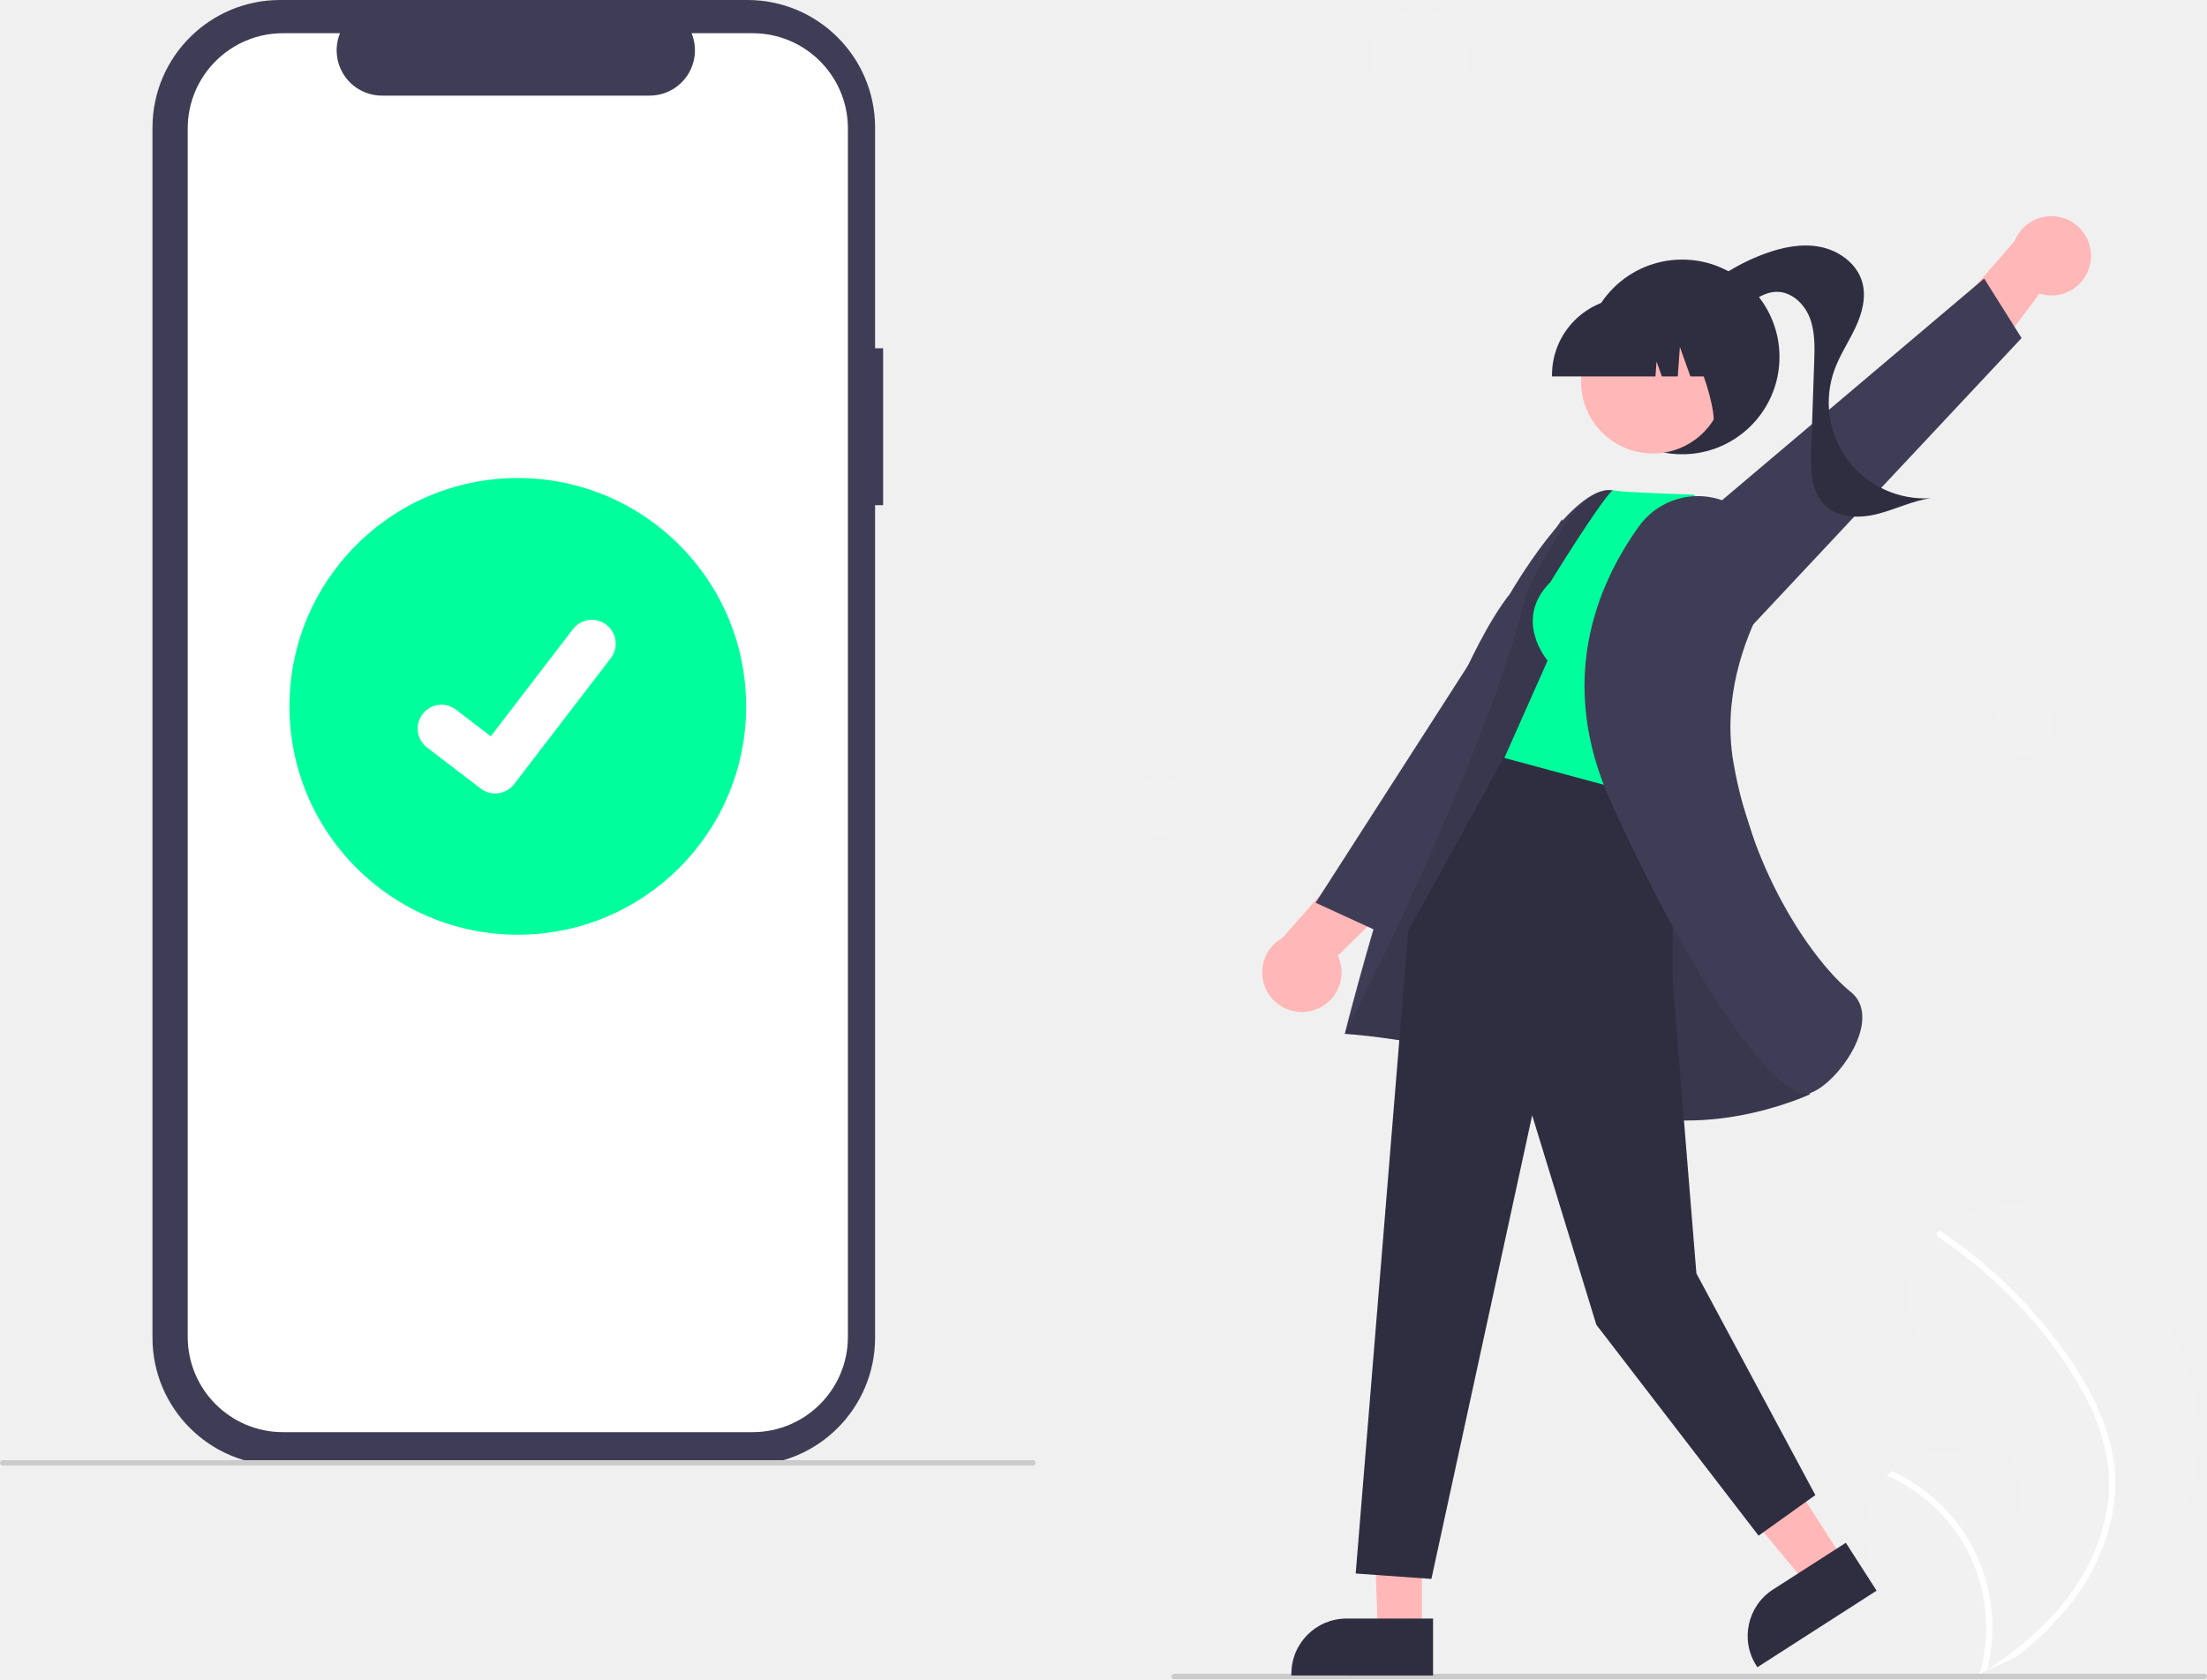
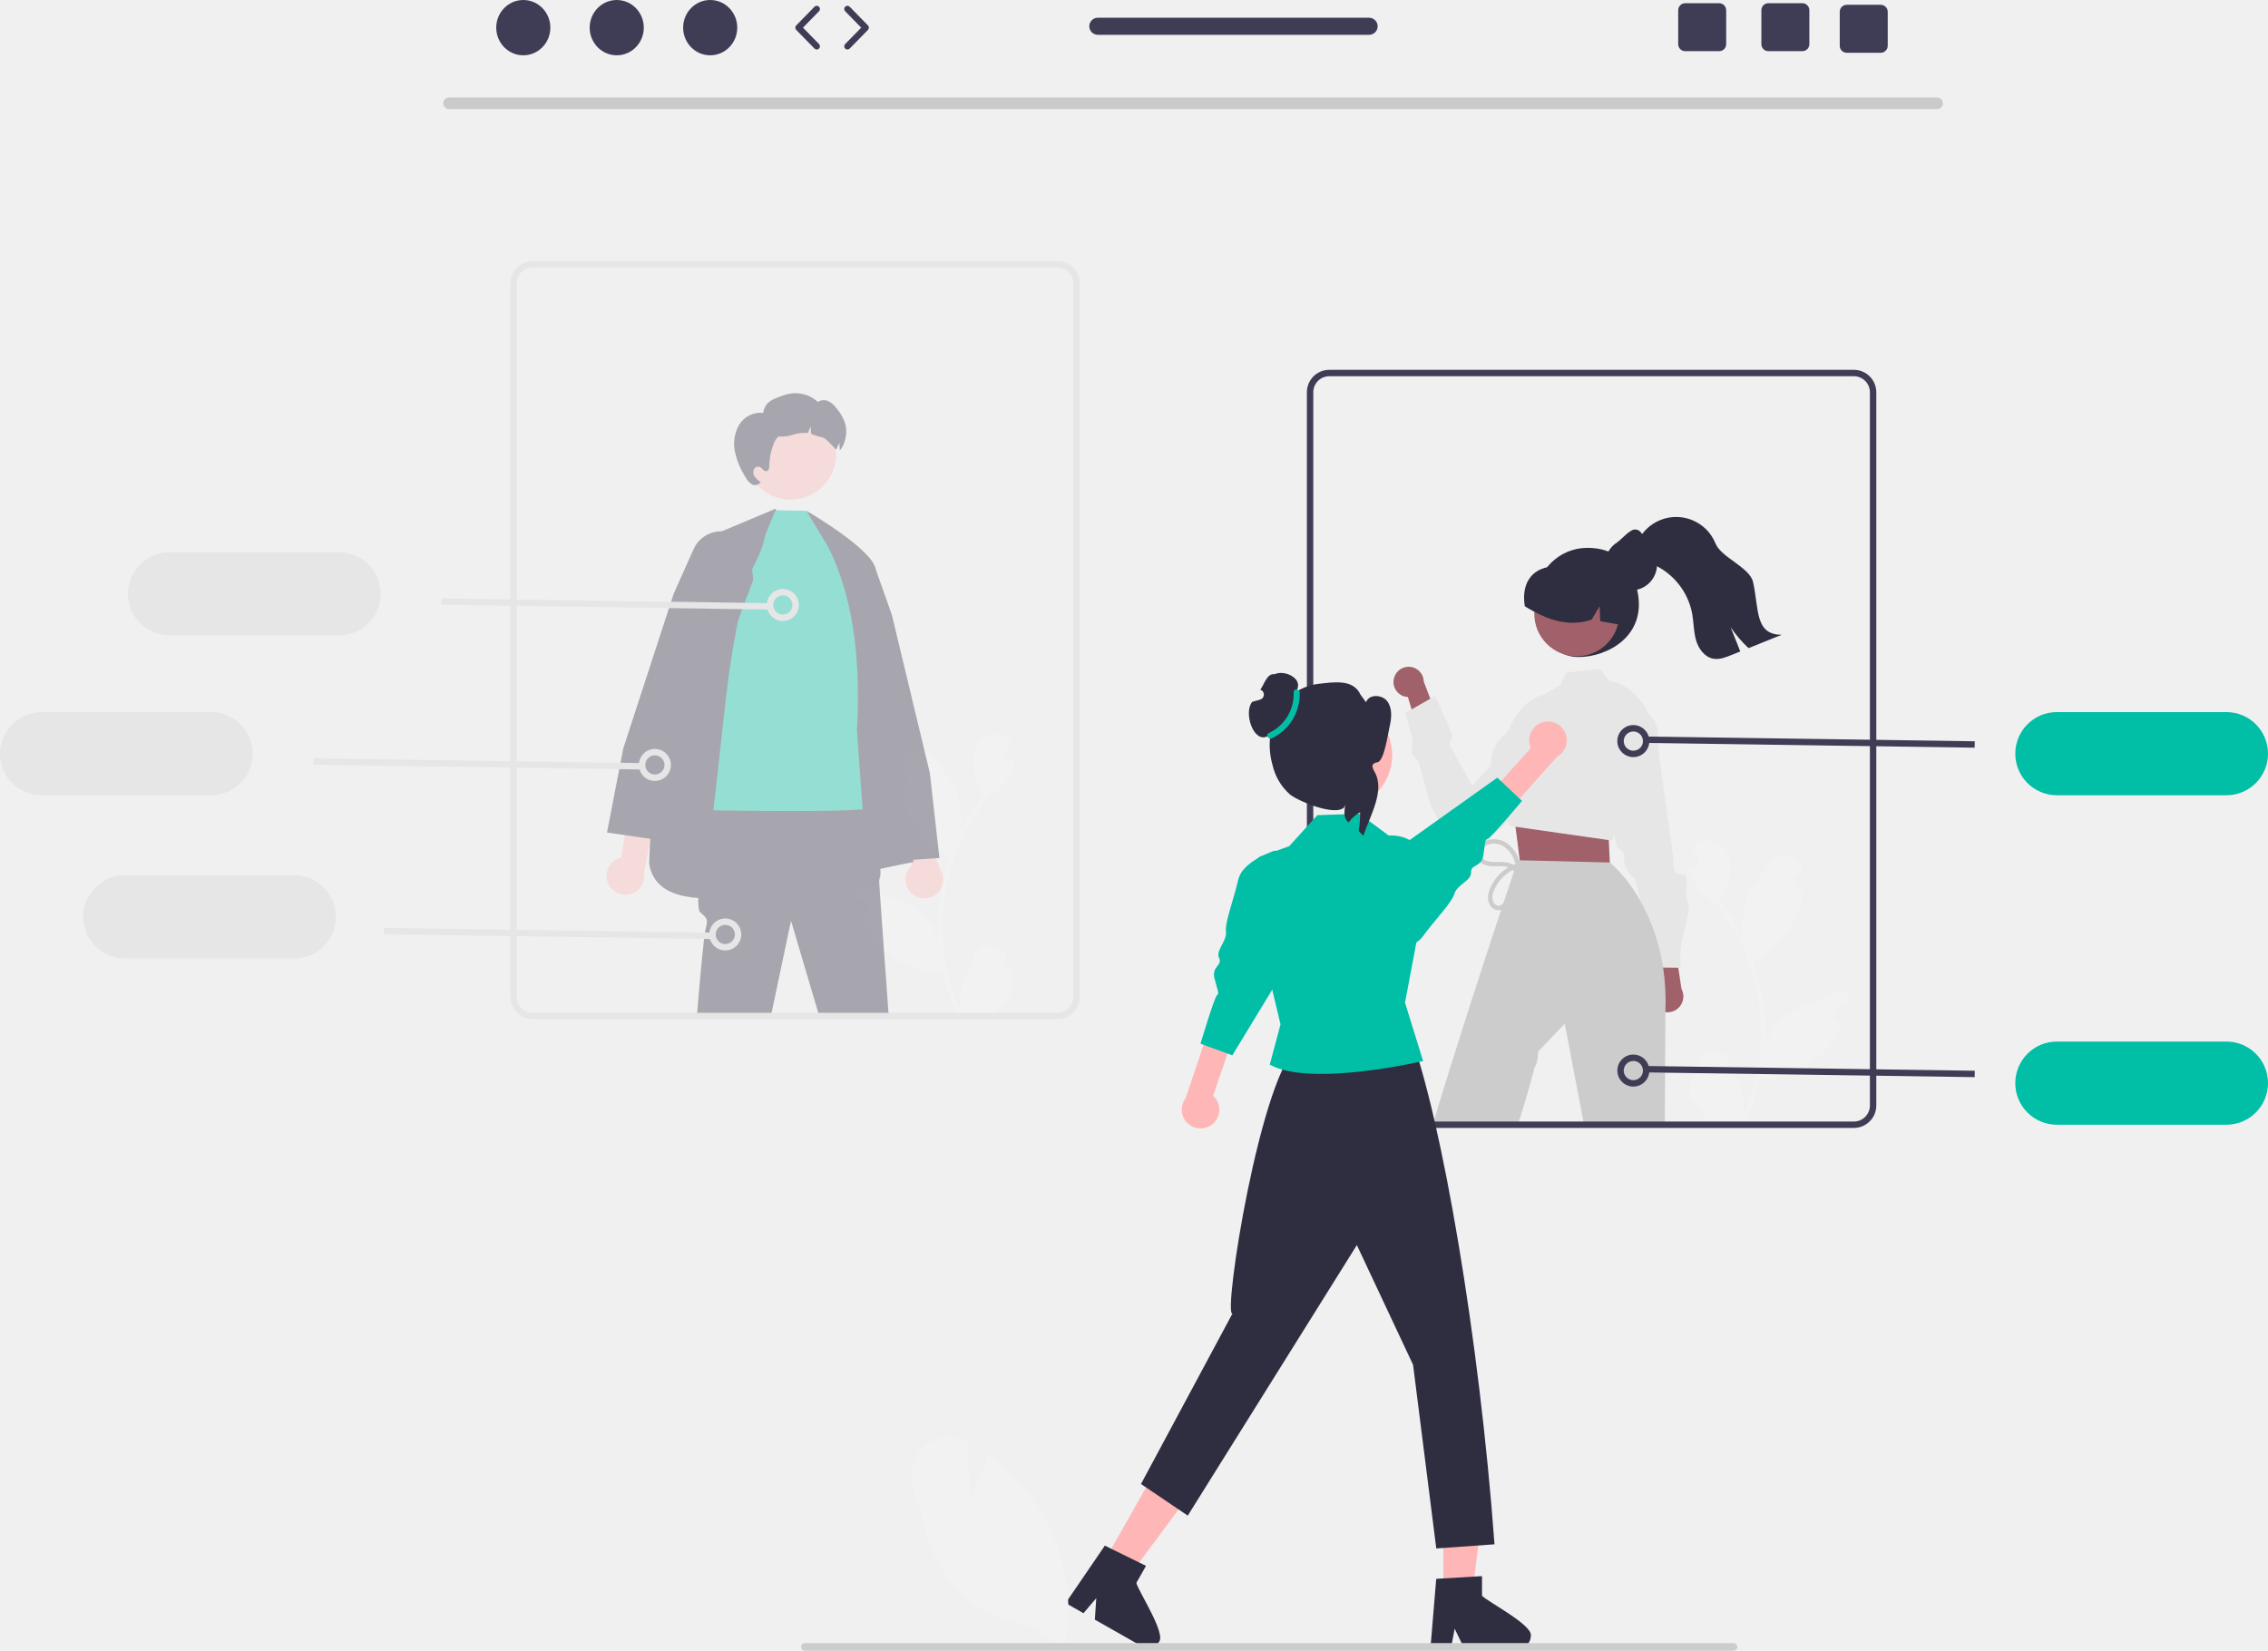
- <svg xmlns="http://www.w3.org/2000/svg" data-name="Layer 1" width="816.215" height="621" viewBox="0 0 816.215 621">
-   <path d="M518.501,268.281h-2.978V186.711A47.211,47.211,0,0,0,468.313,139.5H295.495a47.211,47.211,0,0,0-47.211,47.211V634.212a47.211,47.211,0,0,0,47.211,47.211H468.312a47.211,47.211,0,0,0,47.211-47.211v-307.868h2.978Z" transform="translate(-191.8923 -139.5)" fill="#3f3d56" />
-   <path d="M470.217,151.783H447.659A16.75,16.75,0,0,1,432.15,174.859H333.145a16.75,16.75,0,0,1-15.508-23.076H296.567A35.256,35.256,0,0,0,261.311,187.039V633.884a35.256,35.256,0,0,0,35.256,35.256H470.217a35.256,35.256,0,0,0,35.256-35.256h0V187.039A35.256,35.256,0,0,0,470.217,151.783Z" transform="translate(-191.8923 -139.5)" fill="#fff" />
-   <path d="M573.892,681.5h-381a1,1,0,0,1,0-2h381a1,1,0,0,1,0,2Z" transform="translate(-191.8923 -139.5)" fill="#cbcbcb" />
-   <circle id="baf12095-0797-4180-a98d-6422936d747a" data-name="Ellipse 44" cx="191.5" cy="261.234" r="84.446" fill="#00ff9c" />
-   <path id="b582f34e-fd02-4670-b1d8-d23f069ed737-392" data-name="Path 395" d="M375.024,432.947a8.758,8.758,0,0,1-5.269-1.751l-.094-.071-19.846-15.182a8.819,8.819,0,1,1,10.732-13.998l12.855,9.858L403.778,372.174a8.816,8.816,0,0,1,12.36-1.633l.003.002-.189.262.194-.262a8.826,8.826,0,0,1,1.631,12.362l-35.729,46.592a8.821,8.821,0,0,1-7.015,3.439Z" transform="translate(-191.8923 -139.5)" fill="#fff" />
-   <path d="M886.137,689.8a26.263,26.263,0,0,1,3.606-4.595c.565-.586,1.16-1.137,1.774-1.674a28.142,28.142,0,0,1,46.402,16.007c4.124-15.252-6.612-30.276-17.406-41.816-10.8-11.536-23.143-24.191-23.081-39.998.03-8.796,4.333-16.643,10.829-22.46.2-.176.401-.352.605-.522a41.071,41.071,0,0,1,28.288-9.858c19.199,1.028,35.963,13.932,47.605,29.238,18.739,24.627,26.95,59.197,13.832,87.231-11.539,24.656-36.149,39.298-61.265,51.069q-5.261,2.466-10.501,4.783c-.023.006-.048.023-.071.029-.168.074-.336.148-.494.224-.721.318-1.442.636-2.157.95l.331.216,1.033.669c-.358-.217-.712-.427-1.07-.644-.107-.066-.219-.127-.325-.193-12.336-7.402-24.843-15.232-33.365-26.788C881.867,719.67,878.313,702.484,886.137,689.8Z" transform="translate(-191.8923 -139.5)" fill="#f1f1f1" />
-   <path d="M968.44,661.936a69.818,69.818,0,0,1,5.376,19.53,60.624,60.624,0,0,1-.731,18.012,77.675,77.675,0,0,1-15.577,33.322,111.792,111.792,0,0,1-20.182,19.62q-5.26,2.466-10.501,4.783c-.023.006-.048.023-.072.029-.168.074-.336.148-.494.224-.721.318-1.442.636-2.157.95l.331.216,1.033.669c-.358-.217-.712-.427-1.07-.644-.106-.066-.219-.127-.325-.193a61.796,61.796,0,0,0-11.207-55.647A62.325,62.325,0,0,0,889.743,685.205c.564-.586,1.16-1.137,1.774-1.674a64.619,64.619,0,0,1,9.904,5.655,63.317,63.317,0,0,1,23.959,31.74,64.735,64.735,0,0,1,1.405,36.188c.619-.405,1.241-.82,1.845-1.234,11.492-7.75,22.083-17.057,30.061-28.471a72.261,72.261,0,0,0,12.822-32.585c1.529-12.834-1.682-25.454-7.412-36.905a151.257,151.257,0,0,0-23.696-33.67,171.872,171.872,0,0,0-31.776-27.322,1.236,1.236,0,0,1-.366-1.664,1.051,1.051,0,0,1,.605-.522.915.915,0,0,1,.78.158c1.44.961,2.868,1.931,4.279,2.929a173.822,173.822,0,0,1,31.765,29.016C954.721,637.4,962.94,649.126,968.44,661.936Z" transform="translate(-191.8923 -139.5)" fill="#fff" />
-   <circle id="ae2e9f9a-ed63-4994-961d-af4fbb6f5199" data-name="Ellipse 44" cx="525.042" cy="21.276" r="17.934" fill="#f1f1f1" />
-   <circle id="b777be60-18da-4893-88a8-55a275d98bc2" data-name="Ellipse 44" cx="748.042" cy="268.276" r="10.934" fill="#f1f1f1" />
-   <circle id="a703acd2-aa23-4bff-9a86-75b7d9a928c1" data-name="Ellipse 44" cx="428.042" cy="298.276" r="10.934" fill="#f1f1f1" />
-   <path d="M626.108,760.5h381a1,1,0,1,0,0-2h-381a1,1,0,0,0,0,2Z" transform="translate(-191.8923 -139.5)" fill="#cbcbcb" />
-   <path d="M965.062,236.135a14.652,14.652,0,0,0-28.137-7.426l-30.917,35.444,9.072,25.337,31.093-41.415A14.573,14.573,0,0,0,965.062,236.135Z" transform="translate(-191.8923 -139.5)" fill="#ffb7b7" />
-   <polygon points="645.013 234.549 747.642 125.02 733.799 103.012 605.076 211.876 645.013 234.549" fill="#3f3d56" />
-   <circle cx="622.108" cy="132" r="36" fill="#2f2e41" />
-   <path d="M816.894,251.163A75.485,75.485,0,0,1,844.357,233.404c6.639-2.459,13.865-3.979,20.805-2.582,6.941,1.397,13.504,6.198,15.44,13.008,1.583,5.568-.052,11.564-2.509,16.806-2.457,5.242-5.738,10.102-7.725,15.54a35.468,35.468,0,0,0,35.689,47.562c-6.819.914-13.105,4.119-19.771,5.825-6.666,1.706-14.533,1.59-19.486-3.185-5.241-5.052-5.346-13.267-5.093-20.542q.565-16.222,1.13-32.445c.192-5.515.356-11.208-1.633-16.356-1.989-5.148-6.716-9.656-12.235-9.609-4.183.035-7.885,2.569-11.239,5.068-3.354,2.499-6.905,5.165-11.071,5.536-4.166.372-8.923-2.711-8.611-6.882Z" transform="translate(-191.8923 -139.5)" fill="#2f2e41" />
-   <path d="M677.269,513.223a14.652,14.652,0,0,1-11.039-26.925l31.101-35.284,26.305,5.683-36.997,36.238a14.573,14.573,0,0,1-9.369,20.287Z" transform="translate(-191.8923 -139.5)" fill="#ffb7b7" />
-   <polygon points="587.698 247.405 510.183 344.705 486.555 333.857 577.665 192.012 587.698 247.405" fill="#3f3d56" />
-   <polygon points="525.848 541.211 507.374 540.921 509.596 603.887 525.845 603.887 525.848 541.211" fill="#ffb7b7" />
-   <path d="M721.882,738.082l-32.001-.001h-.001A20.395,20.395,0,0,0,669.486,758.474v.663l52.395.002Z" transform="translate(-191.8923 -139.5)" fill="#2f2e41" />
-   <polygon points="648.165 524.511 627.984 537.467 668.352 586.032 682.026 577.253 648.165 524.511" fill="#ffb7b7" />
-   <path d="M874.54,710.049,847.611,727.338l-.001.001a20.395,20.395,0,0,0-6.143,28.179l.358.558,44.091-28.307Z" transform="translate(-191.8923 -139.5)" fill="#2f2e41" />
-   <path d="M847.247,471.74s-44.84-148.927-59.25-150.94-37.628,38.213-37.628,38.213c-30.103,38.408-61.144,162.821-61.144,162.821s51.747,3.238,89.573,23.363,82.468-1.019,82.468-1.019Z" transform="translate(-191.8923 -139.5)" fill="#3f3d56" />
-   <path d="M847.247,471.74s-44.84-148.927-59.25-150.94-31.731,38.621-31.731,38.621c-15,62-67.041,162.413-67.041,162.413s51.747,3.238,89.573,23.363,82.468-1.019,82.468-1.019Z" transform="translate(-191.8923 -139.5)" opacity="0.1" style="isolation:isolate" />
-   <polygon points="618.567 287.682 618.567 362.517 627.374 470.921 671.374 552.921 650.374 567.921 590.374 489.921 566.643 412.472 529.374 583.921 501.374 581.921 520.82 344.21 557.721 277.3 618.567 287.682" fill="#2f2e41" />
-   <path d="M765.25,354.8c-14,14-1,29-1,29l-16,36,63,17,22.016-98.378-15-16c-30-1-30.016-1.622-30.016-1.622C782.994,325.944,765.25,354.8,765.25,354.8Z" transform="translate(-191.8923 -139.5)" fill="#00ff9c" />
-   <path d="M835.803,328.23a26.884,26.884,0,0,0-37.777,5.913c-15.838,22.052-30.482,57.661-10.305,102.072,32.399,71.31,60.593,107.814,72.055,107.811a4.56,4.56,0,0,0,1.473-.231c7.055-2.394,17.256-14.332,19.103-24.853.661-3.766.504-9.011-4-12.612-12.936-10.346-36.158-42.562-43.402-84.964-4.003-23.43,3.76-44.772,10.978-58.55a26.879,26.879,0,0,0-7.777-34.329h0Z" transform="translate(-191.8923 -139.5)" fill="#3f3d56" />
-   <circle cx="803.14" cy="280.711" r="26.5" transform="translate(-228.1167 280.1343) rotate(-28.6632)" fill="#ffb7b7" />
-   <path d="M765.872,278.707h38.266l.393-5.494,1.962,5.494h5.892l.778-10.889,3.889,10.889h11.401v-.539a28.624,28.624,0,0,0-28.592-28.592h-5.395A28.624,28.624,0,0,0,765.872,278.168Z" transform="translate(-191.8923 -139.5)" fill="#2f2e41" />
-   <path d="M822.67,298.454,839,293.156V253.5H808.156l.764.762C819.544,264.873,831.36,302.519,822.67,298.454Z" transform="translate(-191.8923 -139.5)" fill="#2f2e41" />
+ <svg xmlns="http://www.w3.org/2000/svg" width="709" height="516.053" viewBox="0 0 709 516.053">
+   <path d="M529.115,336.031c1.125,.052,2.08-.819,2.132-1.944,.028-.601-.211-1.184-.653-1.592l-.14-.556,.056-.133c1.18-2.786,4.395-4.089,7.181-2.909,1.324,.56,2.374,1.619,2.925,2.947,1.653,3.981,3.757,7.968,4.275,12.177,.228,1.86,.132,3.746-.284,5.574,3.882-8.468,5.898-17.672,5.911-26.987,.001-2.338-.129-4.673-.389-6.996-.215-1.904-.513-3.795-.894-5.673-2.081-10.186-6.548-19.734-13.035-27.858-3.14-1.713-5.679-4.347-7.275-7.548-.578-1.151-.987-2.379-1.214-3.646,.354,.046,.714,.075,1.068,.099,.11,.006,.226,.012,.337,.017l.042,.002c1.115,.05,2.06-.813,2.11-1.929,.022-.495-.138-.98-.45-1.364-.153-.188-.306-.376-.459-.564-.232-.29-.47-.575-.703-.865-.027-.028-.052-.057-.075-.087-.267-.331-.534-.656-.801-.987,.488-.757,1.143-1.391,1.916-1.852,2.677-1.568,6.369-.482,8.303,1.939,1.834,2.557,2.432,5.799,1.632,8.843-.662,2.574-1.758,5.017-3.24,7.223,.145,.186,.296,.366,.441,.552,2.653,3.412,4.966,7.076,6.905,10.939-.471-4.328,.091-8.706,1.642-12.774,1.572-3.791,4.517-6.984,7.111-10.262,1.916-2.459,5.463-2.899,7.922-.983,1.18,.92,1.947,2.27,2.132,3.755l.016,.145c-.385,.217-.762,.448-1.131,.692-1.271,.849-1.613,2.567-.764,3.838,.431,.645,1.113,1.079,1.879,1.198l.056,.009c-.137,1.389-.38,2.765-.726,4.117-2.026,7.629-7.141,14.068-14.115,17.767-.226,.116-.447,.232-.674,.343,1.948,5.52,3.17,11.27,3.635,17.105,.263,3.443,.248,6.901-.046,10.341l.017-.122c.743-3.825,2.784-7.277,5.777-9.772,4.446-3.652,10.727-4.997,15.523-7.933,1.476-.948,3.441-.519,4.388,.957,.406,.632,.575,1.388,.476,2.133l-.02,.128c-.715,.291-1.411,.627-2.084,1.004-.385,.217-.762,.448-1.131,.692-1.271,.849-1.613,2.567-.764,3.838,.431,.645,1.113,1.079,1.879,1.198l.056,.009c.041,.006,.075,.012,.116,.017-1.222,2.917-2.936,5.602-5.069,7.937-5.324,5.713-12.768,8.979-20.577,9.029h-.006c-1.049,4.558-2.569,8.994-4.535,13.238h-16.199c-.058-.18-.11-.366-.163-.546,1.499,.094,3.005,.005,4.482-.267-1.202-1.475-2.404-2.961-3.606-4.436-.027-.028-.052-.057-.075-.087-.61-.755-1.225-1.504-1.835-2.259l-0-.001c-.032-2.314,.233-4.622,.79-6.868l0-0Z" fill="#f2f2f2" />
+   <path d="M480.109,187.417c0,8.917,4.461,17.991,13.378,17.991s21.221-6.458,18.453-20.298c-1.749-8.744-6.768-13.839-15.685-13.839-8.917-0-16.146,7.229-16.146,16.146v0Z" fill="#2f2e41" />
+   <path d="M517.515,314.821c-1.836-2.036-1.673-5.175,.363-7.011,.217-.196,.451-.372,.699-.527l-3.904-17.204,8.58,3.228,2.391,15.842c1.3,2.431,.382,5.455-2.049,6.755-2.034,1.087-4.548,.639-6.082-1.084v0Z" fill="#a0616a" />
+   <path d="M499.303,253.843l5.989,.61s-1.566,8.871,.883,10.87,1.462,1.989,1.448,3.47c.151,2.15,1.209,4.134,2.91,5.458,1.96,1.5,6.037,28.212,6.037,28.212l8.886,.085c-.265-2.297-.243-4.619,.066-6.911,.527-3.451,3.19-12.143,2.217-13.633s-.461-4.231-.432-7.193-4.209,.311-4.161-4.626-5.387-35.912-4.851-40.35-4.856-8.439-4.856-8.439l-4.936-.047-9.198,32.495Z" fill="#e6e6e6" />
+   <path d="M435.729,212.183c-.564,2.536,1.034,5.049,3.569,5.613,.27,.06,.545,.096,.822,.108l4.804,16.009,5.571-6.664-5.416-14.181c-.062-2.611-2.229-4.677-4.84-4.616-2.185,.052-4.05,1.594-4.511,3.73Z" fill="#a0616a" />
+   <path d="M486.448,217.398s-11.614-4.355-17.911,19.493l-8.359,8.657-7.022-12.689,.929-3.01-5.427-12.304-9.305,5.34,2.291,8.447-.387,4.176,2.224,2.597,3.64,13.423,2.277,4.386s2.872,5.615,7.884,6.54c1.336,.25,2.704,.289,4.052,.115,3.206-.501,6.178-1.985,8.505-4.246,6.198-5.527,12.059-11.419,17.552-17.646l-.942-23.278Z" fill="#e6e6e6" />
+   <polygon points="502.026 257.329 502.848 261.244 503.546 275.685 475.482 271.885 473.327 255.163 476.305 250.269 502.026 257.329" fill="#a0616a" />
+   <circle cx="492.923" cy="191.893" r="13.282" fill="#a0616a" />
+   <path d="M515.177,222.952c-2.192-5.17-6.728-8.978-12.2-10.24l-.05-.01-2.63-3.54-10.67,1.07-1.95,4-5.06,3.01h-.01l-.01,.01-2.65,1.58-8.79,10.29-.01,.01c-2.608,1.741-4.379,4.486-4.89,7.58-.133,.883-.176,1.778-.13,2.67,.29,5.47,3.71,10.34,4.18,10.99l1.15,6.47,.23,1.33,2.07,.3,29.16,4.17,.81,.12,.24,.03,.84-2.17v-.02l8.13-21.27,3.65-9.49c.01-2.369-.47-4.715-1.41-6.89Z" fill="#e6e6e6" />
+   <path d="M506.823,195.375c-.12-.019-.241-.044-.361-.063-2.072-.367-4.144-.729-6.209-1.102l-.19-4.682-2.503,4.194c-5.709,1.894-11.05,.824-16.074-1.54-1.657-.787-3.265-1.673-4.815-2.655-1.081-6.595,1.646-11.793,8.649-12.456,.217-.021,.374-.203,.564-.298l.006-.006v-0c.323-.152,.653-.298,.982-.431,5.265-2.058,11.244-.898,15.358,2.978,4.156,4.228,5.886,10.275,4.594,16.062Z" fill="#2f2e41" />
+   <path d="M519.907,302.492c-.588-3.924-1.552-7.781-2.88-11.52v-.01c-1.112-3.161-2.497-6.219-4.14-9.14-.005,0-.01-.004-.01-.01v-0c-2.365-4.402-5.452-8.377-9.13-11.76l-.39-.41h-.1l-28.16-.69h-.29l-.32-.01s-.12,.35-.35,1.01c-.009,.041-.022,.082-.04,.12-.08,.26-.18,.56-.3,.89-.07,.22-.15,.45-.23,.7-.09,.27-.19,.55-.29,.85-.78,2.33-1.92,5.71-3.32,9.9-.21,.64-.43,1.3-.66,1.99-5.34,16.07-13.93,42.33-21.43,67.22h26.6c2.58-7.46,5.32-18.1,5.32-18.1,1.07-1.27,1.01-4.72,1.01-4.72l8.36-8.78,6.02,31.6h25.26l.19-35.17v-.3c.197-4.566-.044-9.14-.72-13.66Z" fill="#ccc" />
+   <path d="M501.734,176.437v.011c-.002,.695,.087,1.388,.264,2.06,.028,.118,.062,.241,.101,.359v.006c.763,2.434,2.623,4.37,5.024,5.232,.174,.067,.354,.123,.533,.174,.378,.11,.765,.189,1.156,.236,.351,.05,.706,.074,1.061,.073,.277,.001,.555-.012,.831-.039,.646-.065,1.281-.211,1.892-.432,.096-.028,.189-.061,.281-.101,.046-.016,.091-.035,.135-.056,4.151-1.737,6.107-6.511,4.369-10.661-.052-.124-.107-.247-.165-.369l-.006-.006c-.399-.836-.94-1.595-1.6-2.245-1.471-1.465-2.119-5.137-4.353-5.137-.107-.002-.214,.002-.32,.011-1.499,.051-4.269,3.284-5.448,4.048-.875,.553-1.634,1.272-2.234,2.116-.626,.868-1.073,1.853-1.314,2.896-.138,.598-.207,1.21-.208,1.824Z" fill="#2f2e41" />
+   <path d="M511.679,173.602c1.264,1.472,3.243,2.044,5.028,2.809,6.397,2.806,10.996,8.59,12.289,15.454,.494,2.754,.429,5.605,1.209,8.29,.775,2.685,2.694,5.319,5.448,5.785,1.864,.318,3.732-.401,5.485-1.112,.964-.387,1.928-.777,2.892-1.167-1.006-2.523-2.01-5.047-3.012-7.57,1.611,2.381,3.485,4.574,5.587,6.537,3.455-1.393,6.914-2.786,10.375-4.18-8.516,.032-7.063-8.234-8.968-16.529-1.047-4.558-9.964-7.644-11.713-11.98-2.731-6.799-10.456-10.096-17.254-7.365-2.93,1.177-5.344,3.36-6.808,6.157-1.748,.697-1.799,3.418-.558,4.871Z" fill="#2f2e41" />
+   <path d="M475.509,270.973c-3.977,1.037-7.196,3.953-8.62,7.808-.504,1.089-.491,2.348,.036,3.427,.412,.77,1.329,1.118,2.148,.814,.822-.443,1.478-1.142,1.869-1.991,.573-1.089,1.065-2.219,1.474-3.38,.668-1.752,2.094-4.677,.058-6.047-1.712-1.152-3.978-.705-5.903-.784-2.081-.085-4.394-.882-5.133-3.039-.719-2.098,.967-4.071,2.784-4.868,2.218-.92,4.749-.679,6.754,.643,1.951,1.353,3.345,3.369,3.921,5.672,.089,.372-.14,.746-.512,.835-.354,.085-.713-.119-.822-.467-.51-2.137-1.856-3.981-3.736-5.118-1.868-1.078-4.189-.987-5.967,.233-.933,.581-1.366,1.711-1.061,2.766,.469,.937,1.351,1.598,2.382,1.785,2.196,.531,4.492-.156,6.681,.545,2.037,.522,3.336,2.517,2.989,4.591-.228,1.245-.597,2.459-1.099,3.62-.427,1.194-.927,2.36-1.495,3.494-.869,1.642-2.436,3.42-4.503,2.938-2.357-.549-2.916-3.3-2.411-5.324,1.366-4.669,5.09-8.274,9.801-9.489,.372-.089,.746,.141,.834,.513,.084,.354-.119,.713-.466,.821v0Z" fill="#ccc" />
+   <path d="M579.547,352.622h-164c-3.864-.005-6.995-3.136-7-7V122.622c.004-3.864,3.136-6.996,7-7h164c3.864,.004,6.996,3.136,7,7v223c-.005,3.864-3.136,6.995-7,7ZM415.547,117.622c-2.76,.003-4.997,2.24-5,5v223c.003,2.76,2.24,4.997,5,5h164c2.76-.003,4.997-2.24,5-5V122.622c-.003-2.76-2.24-4.997-5-5h-164Z" fill="#3f3d56" />
+   <path d="M605.61,34.099H140.317c-.998-.021-1.789-.847-1.768-1.845,.021-.968,.8-1.747,1.768-1.768h465.293c.998,.021,1.789,.847,1.768,1.845-.021,.968-.8,1.747-1.768,1.768Z" fill="#cacaca" />
+   <path d="M696,248.622h-53c-7.18,0-13-5.82-13-13s5.82-13,13-13h53c7.18,0,13,5.82,13,13s-5.82,13-13,13Z" fill="#00bfa6" />
+   <path d="M315.979,303.031c-1.125,.052-2.08-.819-2.132-1.944-.028-.601,.211-1.183,.653-1.592l.14-.556-.056-.133c-1.18-2.786-4.395-4.089-7.181-2.909-1.324,.56-2.374,1.619-2.925,2.947-1.653,3.981-3.757,7.968-4.275,12.177-.228,1.86-.132,3.746,.284,5.574-3.882-8.468-5.898-17.672-5.911-26.987-.001-2.338,.129-4.673,.389-6.996,.215-1.904,.513-3.795,.894-5.673,2.081-10.186,6.548-19.734,13.035-27.858,3.14-1.713,5.679-4.347,7.275-7.548,.578-1.151,.987-2.379,1.214-3.646-.354,.046-.714,.075-1.068,.099-.11,.006-.226,.012-.337,.017l-.042,.002c-1.115,.05-2.06-.813-2.11-1.929-.022-.495,.138-.98,.45-1.364,.153-.188,.306-.376,.459-.564,.232-.29,.47-.575,.703-.865,.027-.028,.052-.057,.075-.087,.267-.331,.534-.656,.801-.987-.488-.757-1.143-1.391-1.916-1.852-2.677-1.568-6.369-.482-8.303,1.939-1.834,2.557-2.432,5.799-1.632,8.843,.662,2.574,1.758,5.017,3.24,7.223-.145,.186-.296,.366-.441,.552-2.653,3.412-4.966,7.076-6.905,10.939,.471-4.328-.091-8.706-1.642-12.774-1.572-3.791-4.517-6.984-7.111-10.262-1.916-2.459-5.463-2.899-7.922-.983-1.18,.92-1.947,2.27-2.132,3.755l-.016,.145c.385,.217,.762,.448,1.131,.692,1.271,.849,1.613,2.567,.764,3.838-.431,.645-1.113,1.079-1.879,1.198l-.056,.009c.137,1.389,.38,2.765,.726,4.117,2.026,7.629,7.141,14.068,14.115,17.767,.226,.116,.447,.232,.674,.343-1.948,5.52-3.17,11.27-3.635,17.105-.263,3.443-.248,6.901,.046,10.341l-.017-.122c-.743-3.825-2.784-7.277-5.777-9.772-4.446-3.652-10.727-4.997-15.523-7.933-1.476-.948-3.441-.519-4.388,.957-.406,.632-.575,1.388-.476,2.133l.02,.128c.715,.291,1.411,.627,2.084,1.004,.385,.217,.762,.448,1.131,.692,1.271,.849,1.613,2.567,.764,3.838-.431,.645-1.113,1.079-1.879,1.198l-.056,.009c-.041,.006-.075,.012-.116,.017,1.222,2.917,2.936,5.602,5.069,7.937,5.324,5.713,12.768,8.979,20.577,9.029h.006c1.049,4.558,2.569,8.994,4.535,13.238h16.199c.058-.18,.11-.366,.163-.546-1.499,.094-3.005,.005-4.482-.267,1.202-1.475,2.404-2.961,3.606-4.436,.027-.028,.052-.057,.075-.087,.61-.755,1.225-1.504,1.835-2.259l0-.001c.032-2.314-.233-4.622-.79-6.868l-0-0Z" fill="#f2f2f2" />
+   <g opacity=".38">
+     <path d="M285.221,279.497c-2.503-2.049-2.871-5.738-.822-8.241,.218-.267,.46-.514,.722-.738l-13.238-34.609,10.58,2.241,11.233,33.29c1.947,2.604,1.415,6.294-1.19,8.241-2.179,1.629-5.191,1.554-7.285-.184Z" fill="#ffb8b8" />
+     <path d="M290.667,241.592l-11.88-49.44-5.11-14.38c-.005-.005-.009-.012-.01-.02-.832-2.349-2.572-4.266-4.83-5.32-2.259-1.082-4.859-1.204-7.21-.34-.201,.07-.398,.15-.59,.24-.41,.187-.808,.401-1.19,.64-2.205,1.39-3.736,3.631-4.23,6.19l-.9,4.72-.38,2.01,14.03,49.04v.02l4.88,17.08,2.26,7.88v.01l2.62,9.17,.06,.19,6.29-.42h.01l.95-.07,7.2-.48,1.04-.07-3.01-26.65Z" fill="#2f2e41" />
+     <path d="M242.437,159.047l26.462,53.514,16.74,56.903c-35.268,6.877-79.52,21.589-82.705,.489,1.963-58.826,8.146-77.59,20.911-103.092l18.593-7.815Z" fill="#2f2e41" />
+     <path d="M277.817,317.622h-21.73l-8.81-29.77-6.2,29.39c-.02,.13-.03,.25-.05,.38h-23.16c.75-9.2,2.12-25.2,2.77-27.47,.92-3.22,0-3.22-1.84-5.06-.41-.41-.55-2.05-.51-4.34,.11-7.89,2.26-23.52,2.26-23.52l2.55-4.72,.88-1.64,45.42-1.6,.39-.01,.84,3.66,1.03,4.51,1.81,7.91,1.67,6.31,.09,.32v1.87c-.284,.652-.414,1.36-.38,2.07-0,.64,1.44,20.58,2.97,41.71Z" fill="#2f2e41" />
+     <path d="M239.336,166.983l3.118-7.461,9.652,.169,10.064,14.236,10.563,44.423s3.794,32.451,0,34.164-49.735,.802-49.735,.802c2.127-17.525,3.712-35.352,5.383-46.002,5.522-35.197,8.128-27.79,10.955-40.33Z" fill="#00bfa6" />
+     <path d="M252.106,159.691s20.79,12.018,21.604,18.292,3.536,83.057,3.536,83.057l-7.352-4.751-2.009-27.985c1.401-24.867-2.019-43.402-8.973-57.296l-6.805-11.317Z" fill="#2f2e41" />
+     <circle cx="247.198" cy="142.026" r="14.169" transform="translate(67.40842 363.2821) rotate(-80.78252)" fill="#ffb8b8" />
+     <path d="M229.739,141.185c.633,2.871,1.774,5.605,3.37,8.074,.424,.842,1.057,1.561,1.838,2.087,.816,.524,1.891,.39,2.553-.319l.345-.281c-.676-.417-1.28-.94-1.787-1.551-.51-.622-.688-1.451-.479-2.228,.254-.784,1.083-1.227,1.877-1.002,.83,.326,1.334,1.525,2.202,1.34,.702-.153,.849-1.079,.849-1.806-.026-3.804,1.813-9.21,3.236-9.044,1.438,.079,2.878-.114,4.245-.568,1.368-.455,2.812-.639,4.251-.543,.102,.013,.204,.032,.313,.051,.231-.723,.548-1.415,.945-2.062-.045,.781-.006,1.564,.115,2.336,1.145,.472,2.328,.846,3.536,1.117,1.315,.185,4.206,4.117,4.34,3.715,.231-.723,.548-1.415,.945-2.062-.045,.781-.006,1.564,.115,2.336,.006,.032,.006,.057,.013,.089,.638-.849,1.028-1.883,.811-1.091,2.138-4.838,1.308-8.304-2.055-12.383-.656-.877-1.523-1.573-2.521-2.023-1.017-.447-2.192-.33-3.102,.306-2.794-2.561-6.757-3.407-10.353-2.208-3.504,1.219-6.204,1.934-6.74,5.61-2.984-.326-5.89,1.088-7.474,3.638-1.51,2.549-2.005,5.573-1.385,8.47Z" fill="#2f2e41" />
+     <path d="M190.034,276.001c-1.203-3.002,.255-6.411,3.257-7.614,.32-.128,.651-.228,.989-.298l5.109-36.701,8.185,7.069-6.228,34.577c.449,3.221-1.799,6.195-5.019,6.644-2.695,.375-5.296-1.145-6.292-3.677h-0Z" fill="#ffb8b8" />
+     <path d="M235.127,178.032l-.39-3.56c-.368-3.288-2.432-6.142-5.44-7.52-1.142-.53-2.381-.819-3.64-.85h-.01c-3.788-.088-7.26,2.103-8.81,5.56l-6.24,13.95-15.75,48.35-5.09,26.3,5.5,.81,7.97,1.17,.06,.01,1.83,.27,25.57-68.44,.01-.02,4.78-12.79-.35-3.24Z" fill="#2f2e41" />
+   </g>
+   <path d="M330.547,318.622H166.547c-3.864-.005-6.995-3.136-7-7V88.622c.004-3.864,3.136-6.996,7-7h164c3.864,.004,6.996,3.136,7,7v223c-.005,3.864-3.136,6.995-7,7ZM166.547,83.622c-2.76,.003-4.997,2.24-5,5v223c.003,2.76,2.24,4.997,5,5h164c2.76-.003,4.997-2.24,5-5V88.622c-.003-2.76-2.24-4.997-5-5H166.547Z" fill="#e6e6e6" />
+   <path d="M66,248.622H13c-7.18,0-13-5.82-13-13s5.82-13,13-13h53c7.18,0,13,5.82,13,13s-5.82,13-13,13Z" fill="#e6e6e6" />
+   <path d="M92,299.622H39c-7.18,0-13-5.82-13-13s5.82-13,13-13h53c7.18,0,13,5.82,13,13s-5.82,13-13,13Z" fill="#e6e6e6" />
+   <rect x="170.229" y="240.61" width="2" height="102.43" transform="translate(-123.0384 458.8209) rotate(-89.1724)" fill="#e6e6e6" />
+   <path d="M226.736,297.142c-1.914,.001-3.662-1.089-4.502-2.809h0c-1.21-2.482-.179-5.475,2.303-6.685,2.482-1.21,5.475-.179,6.685,2.303,1.21,2.482,.179,5.475-2.303,6.685-.68,.332-1.426,.504-2.183,.506Zm-.01-8.001c-1.657,.002-2.999,1.346-2.998,3.004,0,.455,.104,.903,.303,1.312h0c.728,1.487,2.523,2.103,4.01,1.375,1.487-.728,2.103-2.523,1.375-4.01-.503-1.028-1.547-1.68-2.691-1.68Z" fill="#e6e6e6" />
+   <rect x="148.229" y="187.61" width="2" height="102.43" transform="translate(-91.72617 384.5887) rotate(-89.1724)" fill="#e6e6e6" />
+   <path d="M204.736,244.142c-1.914,.001-3.662-1.088-4.502-2.808h0c-1.212-2.483-.181-5.477,2.301-6.689s5.477-.181,6.689,2.301c1.212,2.483,.181,5.477-2.301,6.689-.681,.332-1.429,.506-2.186,.507Zm-2.705-3.685c.726,1.489,2.522,2.107,4.011,1.38,1.489-.726,2.107-2.522,1.38-4.01-.726-1.489-2.522-2.107-4.011-1.38-.715,.349-1.261,.967-1.52,1.719-.259,.752-.208,1.577,.14,2.292Z" fill="#e6e6e6" />
+   <path d="M106,198.622H53c-7.18,0-13-5.82-13-13s5.82-13,13-13h53c7.18,0,13,5.82,13,13s-5.82,13-13,13Z" fill="#e6e6e6" />
+   <rect x="188.229" y="137.61" width="2" height="102.43" transform="translate(-2.30919 375.3068) rotate(-89.1724)" fill="#e6e6e6" />
+   <path d="M244.736,194.142c-1.914,.001-3.662-1.088-4.502-2.808h0c-1.212-2.483-.181-5.477,2.301-6.689s5.477-.181,6.689,2.301c1.212,2.483,.181,5.477-2.301,6.689-.681,.332-1.429,.506-2.186,.507Zm-2.705-3.685c.726,1.489,2.522,2.107,4.011,1.38,1.489-.726,2.107-2.522,1.38-4.01-.726-1.489-2.522-2.107-4.011-1.38-.715,.349-1.261,.967-1.52,1.719-.259,.752-.208,1.577,.14,2.292Z" fill="#e6e6e6" />
+   <rect x="565.104" y="180.794" width="2" height="102.43" transform="translate(325.9429 794.7021) rotate(-89.17239)" fill="#3f3d56" />
+   <path d="M510.61,236.694c-2.766,.006-5.014-2.231-5.02-4.997s2.231-5.014,4.997-5.02,5.014,2.231,5.02,4.997c.004,1.918-1.087,3.67-2.81,4.512-.681,.333-1.429,.507-2.187,.508Zm-.007-8.004c-1.658-0-3.002,1.344-3.002,3.002-0,1.658,1.344,3.002,3.002,3.002,1.658,0,3.002-1.344,3.002-3.002,0-.456-.104-.906-.303-1.315v-.001c-.504-1.031-1.551-1.685-2.699-1.687v0Z" fill="#3f3d56" />
+   <path d="M696,351.622h-53c-7.18,0-13-5.82-13-13s5.82-13,13-13h53c7.18,0,13,5.82,13,13s-5.82,13-13,13Z" fill="#00bfa6" />
+   <rect x="565.104" y="283.794" width="2" height="102.43" transform="translate(222.9536 896.2144) rotate(-89.17239)" fill="#3f3d56" />
+   <path d="M510.609,339.693c-2.762,.003-5.003-2.234-5.006-4.996-.003-2.762,2.234-5.003,4.996-5.006,1.914-.002,3.661,1.089,4.5,2.809h0c1.209,2.485,.175,5.48-2.31,6.689-.679,.331-1.425,.503-2.18,.504Zm-.006-8.004c-1.658-0-3.003,1.344-3.003,3.002-0,1.658,1.344,3.003,3.002,3.003,1.658,0,3.003-1.344,3.003-3.002,0-.456-.104-.906-.303-1.315h0c-.504-1.032-1.551-1.686-2.699-1.688Z" fill="#3f3d56" />
+   <path d="M378.97,351.501c2.534-2.034,2.939-5.737,.905-8.27-.197-.245-.413-.475-.647-.685l9.525-27.732-7.023-4.52-11.072,33.021c-1.989,2.564-1.522,6.254,1.041,8.243,2.145,1.664,5.151,1.641,7.271-.055v-0Z" fill="#ffb6b6" />
+   <path d="M387.098,274.984c-1.682,7.116-4.193,13.332-3.853,16.317,.337,2.977-3.301,5.838-2.145,8.191,1.154,2.359-2.398,2.611-1.438,6.408,.964,3.805,1.59,4.618,.776,5.245-.82,.624-5.149,15.145-5.149,15.145l2.54,.931,7.411,2.703,17.414-28.642-.053-35.157-4.324-.139c-1.038,.389-2.188,.856-3.335,1.419-3.502,1.691-7.046,4.19-7.844,7.579Z" fill="#00bfa6" />
+   <polygon points="451.224 498.062 460.28 498.062 464.588 463.133 451.222 463.133 451.224 498.062" fill="#ffb6b6" />
+   <path d="M463.293,498.878v-6.139l-2.381,.145-9.691,.574-2.243,.138-1.715,20.561-.092,1.102h6.43l.207-1.095,.934-4.976,2.411,4.976,.528,1.095h17.047c2.111-.013,3.818-1.724,3.827-3.835,.719-3.36-13.457-10.625-15.264-12.546Z" fill="#2f2e41" />
+   <polygon points="345.131 488.205 353.008 492.674 373.992 464.42 362.367 457.825 345.131 488.205" fill="#ffb6b6" />
+   <path d="M355.23,494.867l3.024-5.335-2.128-1.049-8.719-4.279-2.021-.995-9.928,14.537-2.335,3.414,2.641,1.5,2.947,1.676,3.996-4.715-.444,6.729,13.924,7.907h.008l.896,.505c1.841,1.04,4.177,.393,5.221-1.447,2.281-2.572-6.461-15.876-7.081-18.448Z" fill="#2f2e41" />
+   <path d="M406.283,326.602c-12.135,8.041-24.148,85.298-20.995,84.037l-28.602,53.305,14.62,9.884,52.86-84.581,17.572,37.417,7.256,57.432,18.202-1.3c-4.73-64.702-16.538-132.942-26.325-159.338l-34.587,3.144Z" fill="#2f2e41" />
+   <path d="M397.07,332.34l-.132,.497c12.829,7.138,47.944-1.13,47.944-1.13l-5.66-18.237,7.641-40.513c-.041-6.54-5.377-11.808-11.916-11.767-.269,.002-.537,.013-.805,.033l-9.219-6.829-13.124,.453-8.779,9.697-5.245,1.874-4.075,1.453c-.824,.742-1.723,1.597-2.585,2.541l6.446,38.36,2.742,11.47-3.232,12.099Z" fill="#00bfa6" />
+   <circle cx="418.373" cy="236.032" r="16.839" fill="#ffb6b6" />
+   <path d="M396.231,230.166c.05,.019,.094,.038,.145,.057,.096,.042,.195,.078,.295,.108,.642,.236,1.312,.39,1.992,.458,.29,.031,.582,.047,.874,.046,.374,.001,.748-.023,1.12-.073,.413-.051,.821-.134,1.221-.248,.19-.051,.377-.111,.56-.181,2.534-.9,4.5-2.937,5.309-5.502v-.006c.043-.124,.079-.25,.108-.377,.187-.708,.282-1.437,.282-2.169v-.013c.005-1.785-.552-3.527-1.591-4.978-.627-.888-1.35-1.037-.944-2.052,1.295-3.24-4.004-5.889-7.133-4.464-.113-.011-.226-.015-.34-.013-2.107-.005-2.888,3.106-4.144,4.857l.036,.012c.843,.295,1.286,1.217,.991,2.06-.165,.471-.539,.84-1.012,.998-.836,.272-1.681,.513-2.535,.722-2.815,3.325,.412,13.051,4.765,10.759Z" fill="#2f2e41" />
+   <path d="M397.781,239.081c.801,3.602,2.721,6.858,5.485,9.302,2.849,2.303,16.249,7.757,17.38,3.088-.757,3.262-.301,4.508,.916,5.675,.208-.282,.429-.552,.656-.816,.836-.964,1.84-1.768,2.962-2.376,.029,1.97-.113,3.939-.424,5.885,.501,.463,.979,.951,1.43,1.463,2.167-6.459,6.917-14.196,3.478-20.077-1.365-2.334-.227-2.654,.982-2.922,2.11-.468,3.274-9.129,3.776-11.234,.623-2.64,.87-5.676-.766-7.844s-5.774-2.26-6.61,.323l-1.742-2.369c-2.251-4.955-8.228-3.964-13.632-3.323-5.479,.83-10.197,4.31-12.607,9.3-2.32,4.984-2.776,10.634-1.285,15.926Z" fill="#2f2e41" />
+   <path d="M406.299,216.447c.234,6.108-3.199,11.766-8.726,14.377-1.098,.497-2.054-1.13-.948-1.631,4.94-2.279,8.016-7.315,7.787-12.75-.063-1.213,1.824-1.205,1.887,.005v-0Z" fill="#00bfa6" />
+   <path d="M482.355,225.764c-3.131,.869-4.964,4.111-4.095,7.242,.084,.303,.193,.599,.324,.885l-19.695,21.723,4.669,6.925,23.204-25.971c2.839-1.571,3.867-5.146,2.296-7.984-1.314-2.375-4.085-3.541-6.702-2.819l-0,0Z" fill="#ffb6b6" />
+   <path d="M426.37,296.237s13.969,2.509,18.322-3.372,9.113-10.597,9.979-13.471,5.336-4.062,5.203-6.684,3.235-1.45,3.848-5.323,.361-4.87,1.359-5.123,10.703-11.884,10.703-11.884l-7.707-7.267-27.301,19.446-14.407,33.677Z" fill="#00bfa6" />
+   <path d="M321.308,507.926c-10.961-1.305-20.748-7.488-26.634-16.827-3.779-6.129-5.729-13.408-7.615-20.447-.549-2.048-1.117-4.167-1.717-6.209-1.39-4.565,.137-9.517,3.857-12.506,3.596-3.014,8.664-3.537,12.8-1.321l.441,.234,.773,17.38c1.146-2.328,3.66-7.588,5.652-12.84l.167-.44,.382,.276c4.005,2.877,7.631,6.247,10.794,10.031,11.303,13.742,15.99,31.76,12.815,49.267l-.096,.515-11.618-7.113Z" fill="#f2f2f2" />
+   <path d="M250.438,514.863c-.002,.655,.528,1.188,1.183,1.19h290.297c.657,0,1.19-.533,1.19-1.19s-.533-1.19-1.19-1.19H251.628c-.655-.002-1.188,.528-1.19,1.183v.007Z" fill="#ccc" />
+   <g>
+     <ellipse cx="163.586" cy="8.645" rx="8.457" ry="8.645" fill="#3f3d56" />
+     <ellipse cx="192.799" cy="8.645" rx="8.457" ry="8.645" fill="#3f3d56" />
+     <ellipse cx="222.013" cy="8.645" rx="8.457" ry="8.645" fill="#3f3d56" />
+     <path d="M255.325,15.478c-.26,0-.519-.101-.715-.301l-5.706-5.833c-.38-.389-.38-1.01,0-1.398l5.706-5.833c.387-.395,1.021-.401,1.414-.016,.395,.386,.402,1.02,.016,1.414l-5.022,5.133,5.022,5.134c.386,.395,.379,1.028-.016,1.414-.194,.19-.447,.285-.699,.285Z" fill="#3f3d56" />
+     <path d="M264.913,15.478c-.252,0-.505-.095-.699-.285-.395-.386-.402-1.019-.016-1.414l5.021-5.134-5.021-5.133c-.386-.395-.379-1.028,.016-1.414,.394-.387,1.028-.379,1.414,.016l5.706,5.833c.38,.389,.38,1.01,0,1.398l-5.706,5.833c-.196,.2-.455,.301-.715,.301Z" fill="#3f3d56" />
+     <path d="M563.423,1.001h-10.61c-1.21,0-2.19,.98-2.19,2.19V13.811c0,1.21,.98,2.19,2.19,2.19h10.61c1.21,0,2.2-.98,2.2-2.19V3.191c0-1.21-.99-2.19-2.2-2.19Z" fill="#3f3d56" />
+     <path d="M537.423,1.001h-10.61c-1.21,0-2.19,.98-2.19,2.19V13.811c0,1.21,.98,2.19,2.19,2.19h10.61c1.21,0,2.2-.98,2.2-2.19V3.191c0-1.21-.99-2.19-2.2-2.19Z" fill="#3f3d56" />
+     <path d="M587.923,1.501h-10.61c-1.21,0-2.19,.98-2.19,2.19V14.311c0,1.21,.98,2.19,2.19,2.19h10.61c1.21,0,2.2-.98,2.2-2.19V3.691c0-1.21-.99-2.19-2.2-2.19Z" fill="#3f3d56" />
+     <path d="M428.001,5.541h-84.81c-1.48,0-2.67,1.2-2.67,2.67s1.19,2.67,2.67,2.67h84.81c1.47,0,2.67-1.2,2.67-2.67s-1.2-2.67-2.67-2.67Z" fill="#3f3d56" />
+   </g>
</svg>
